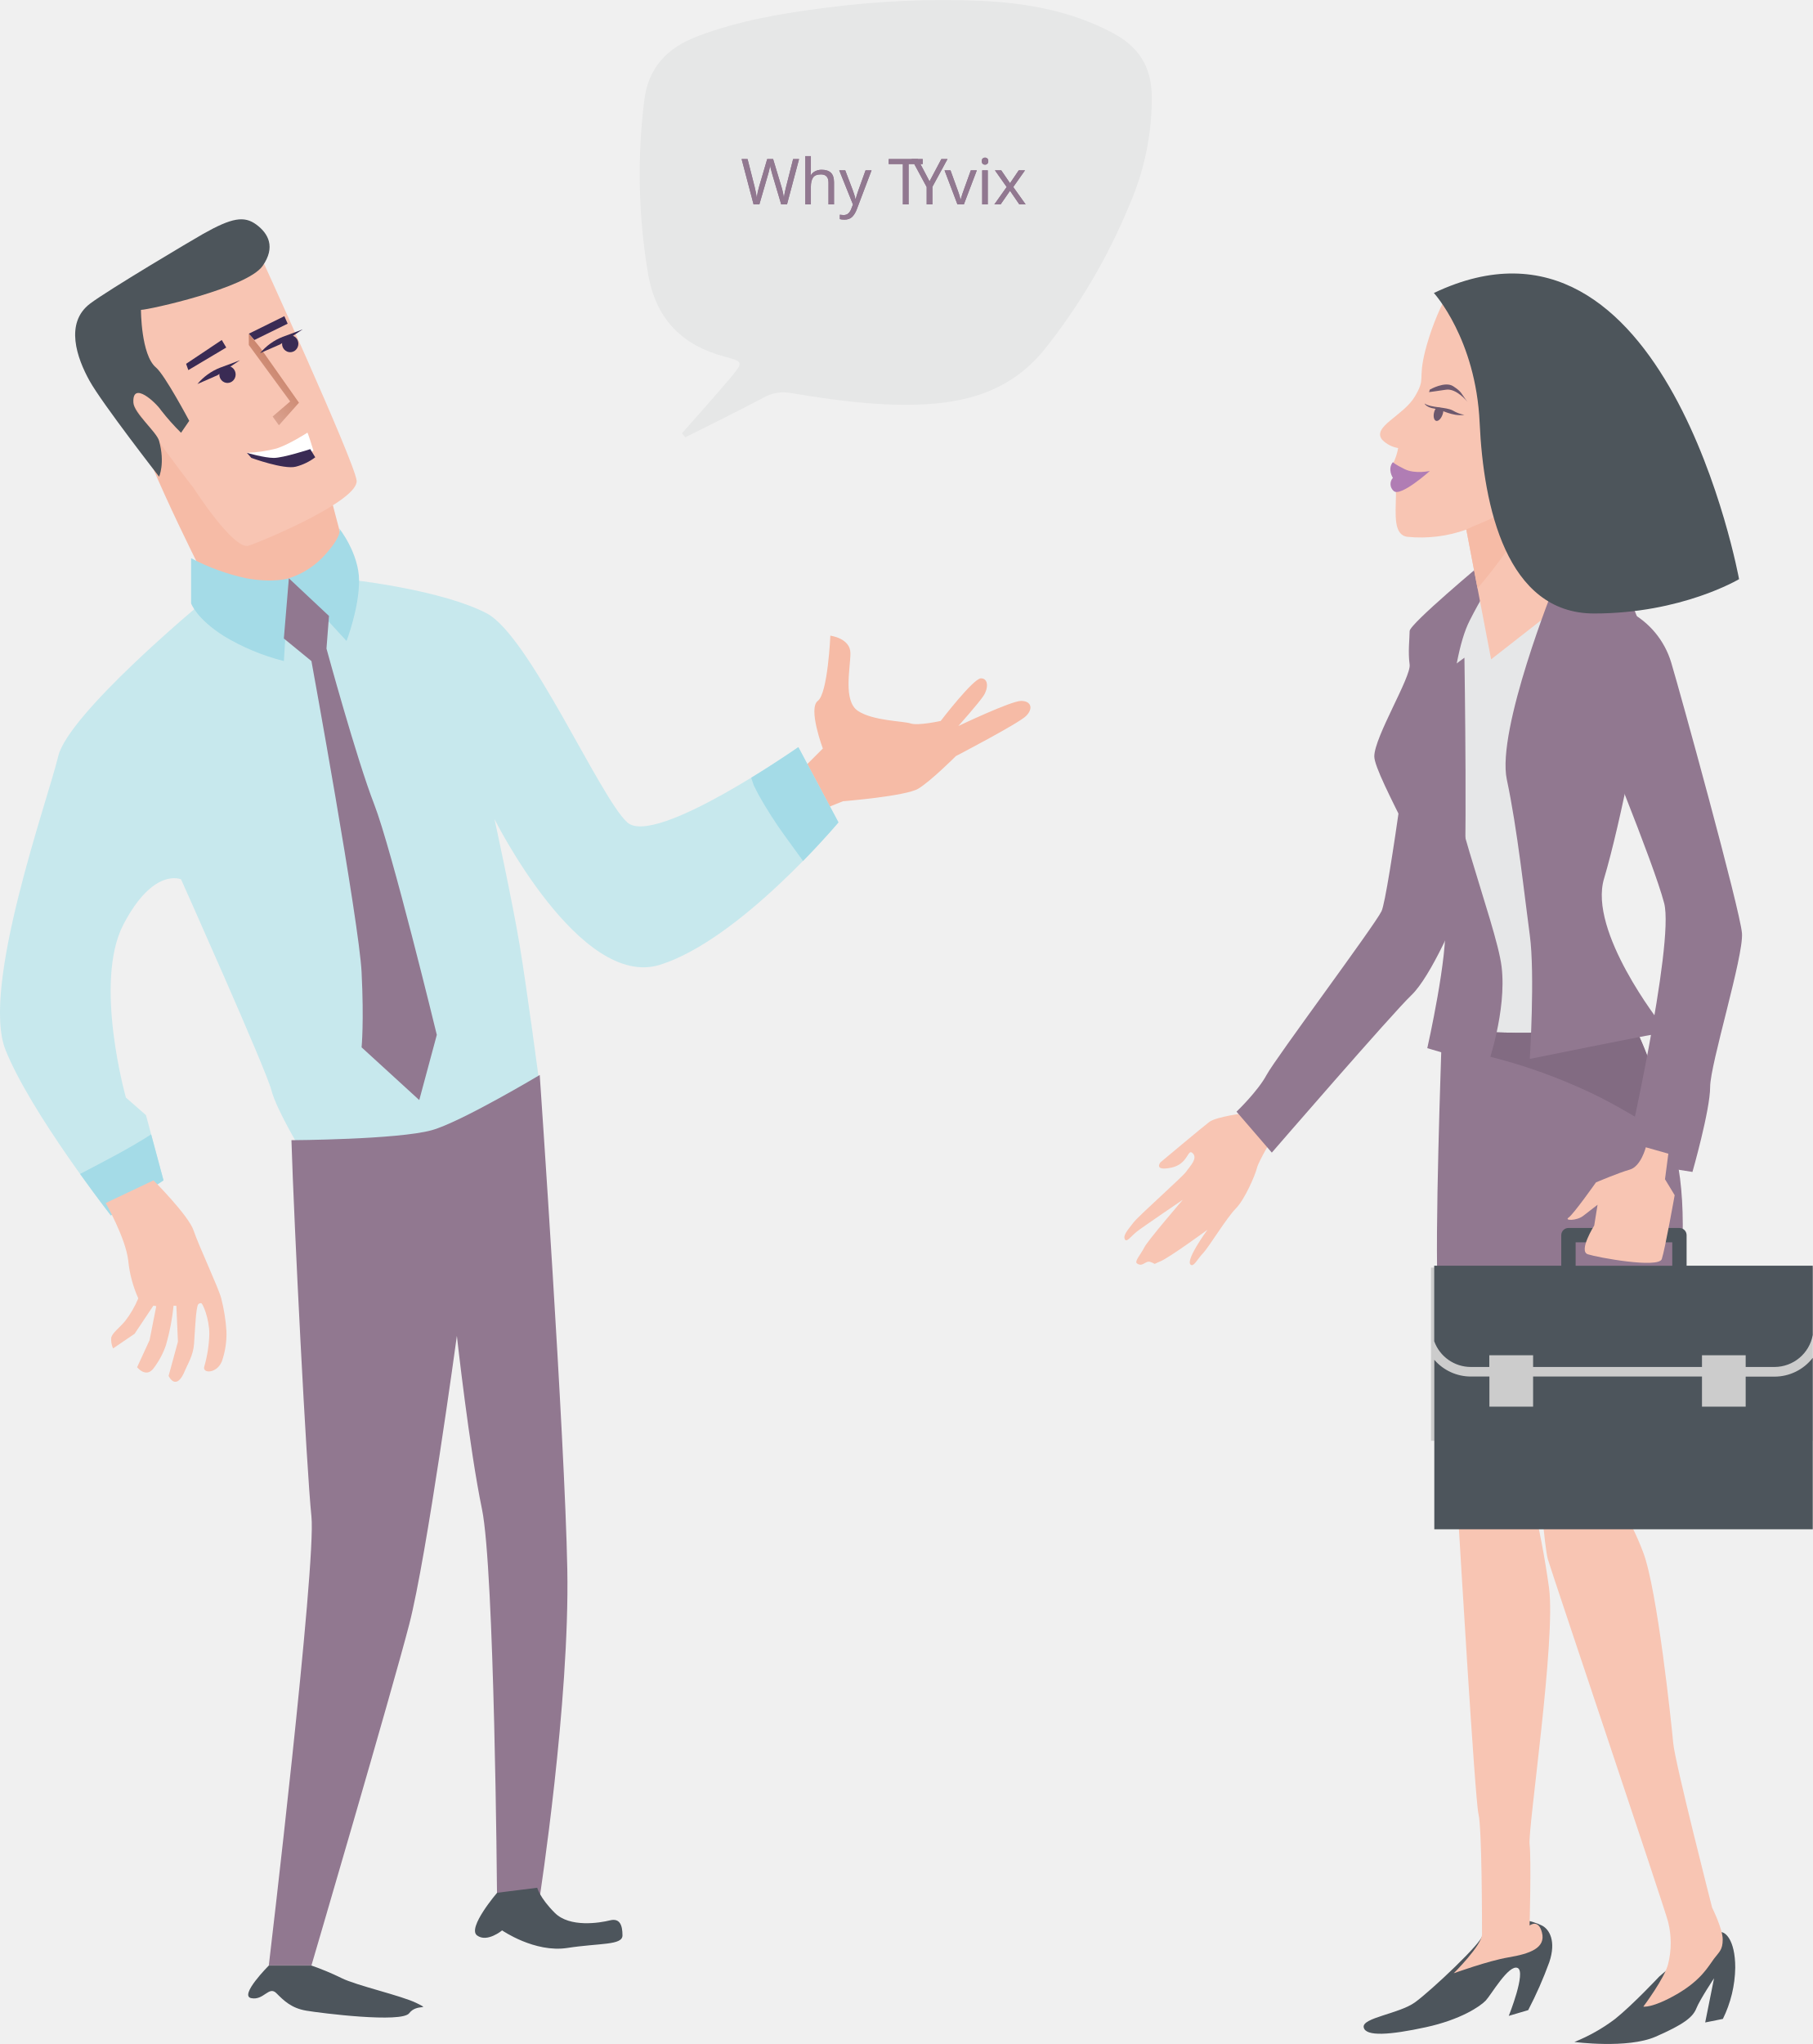
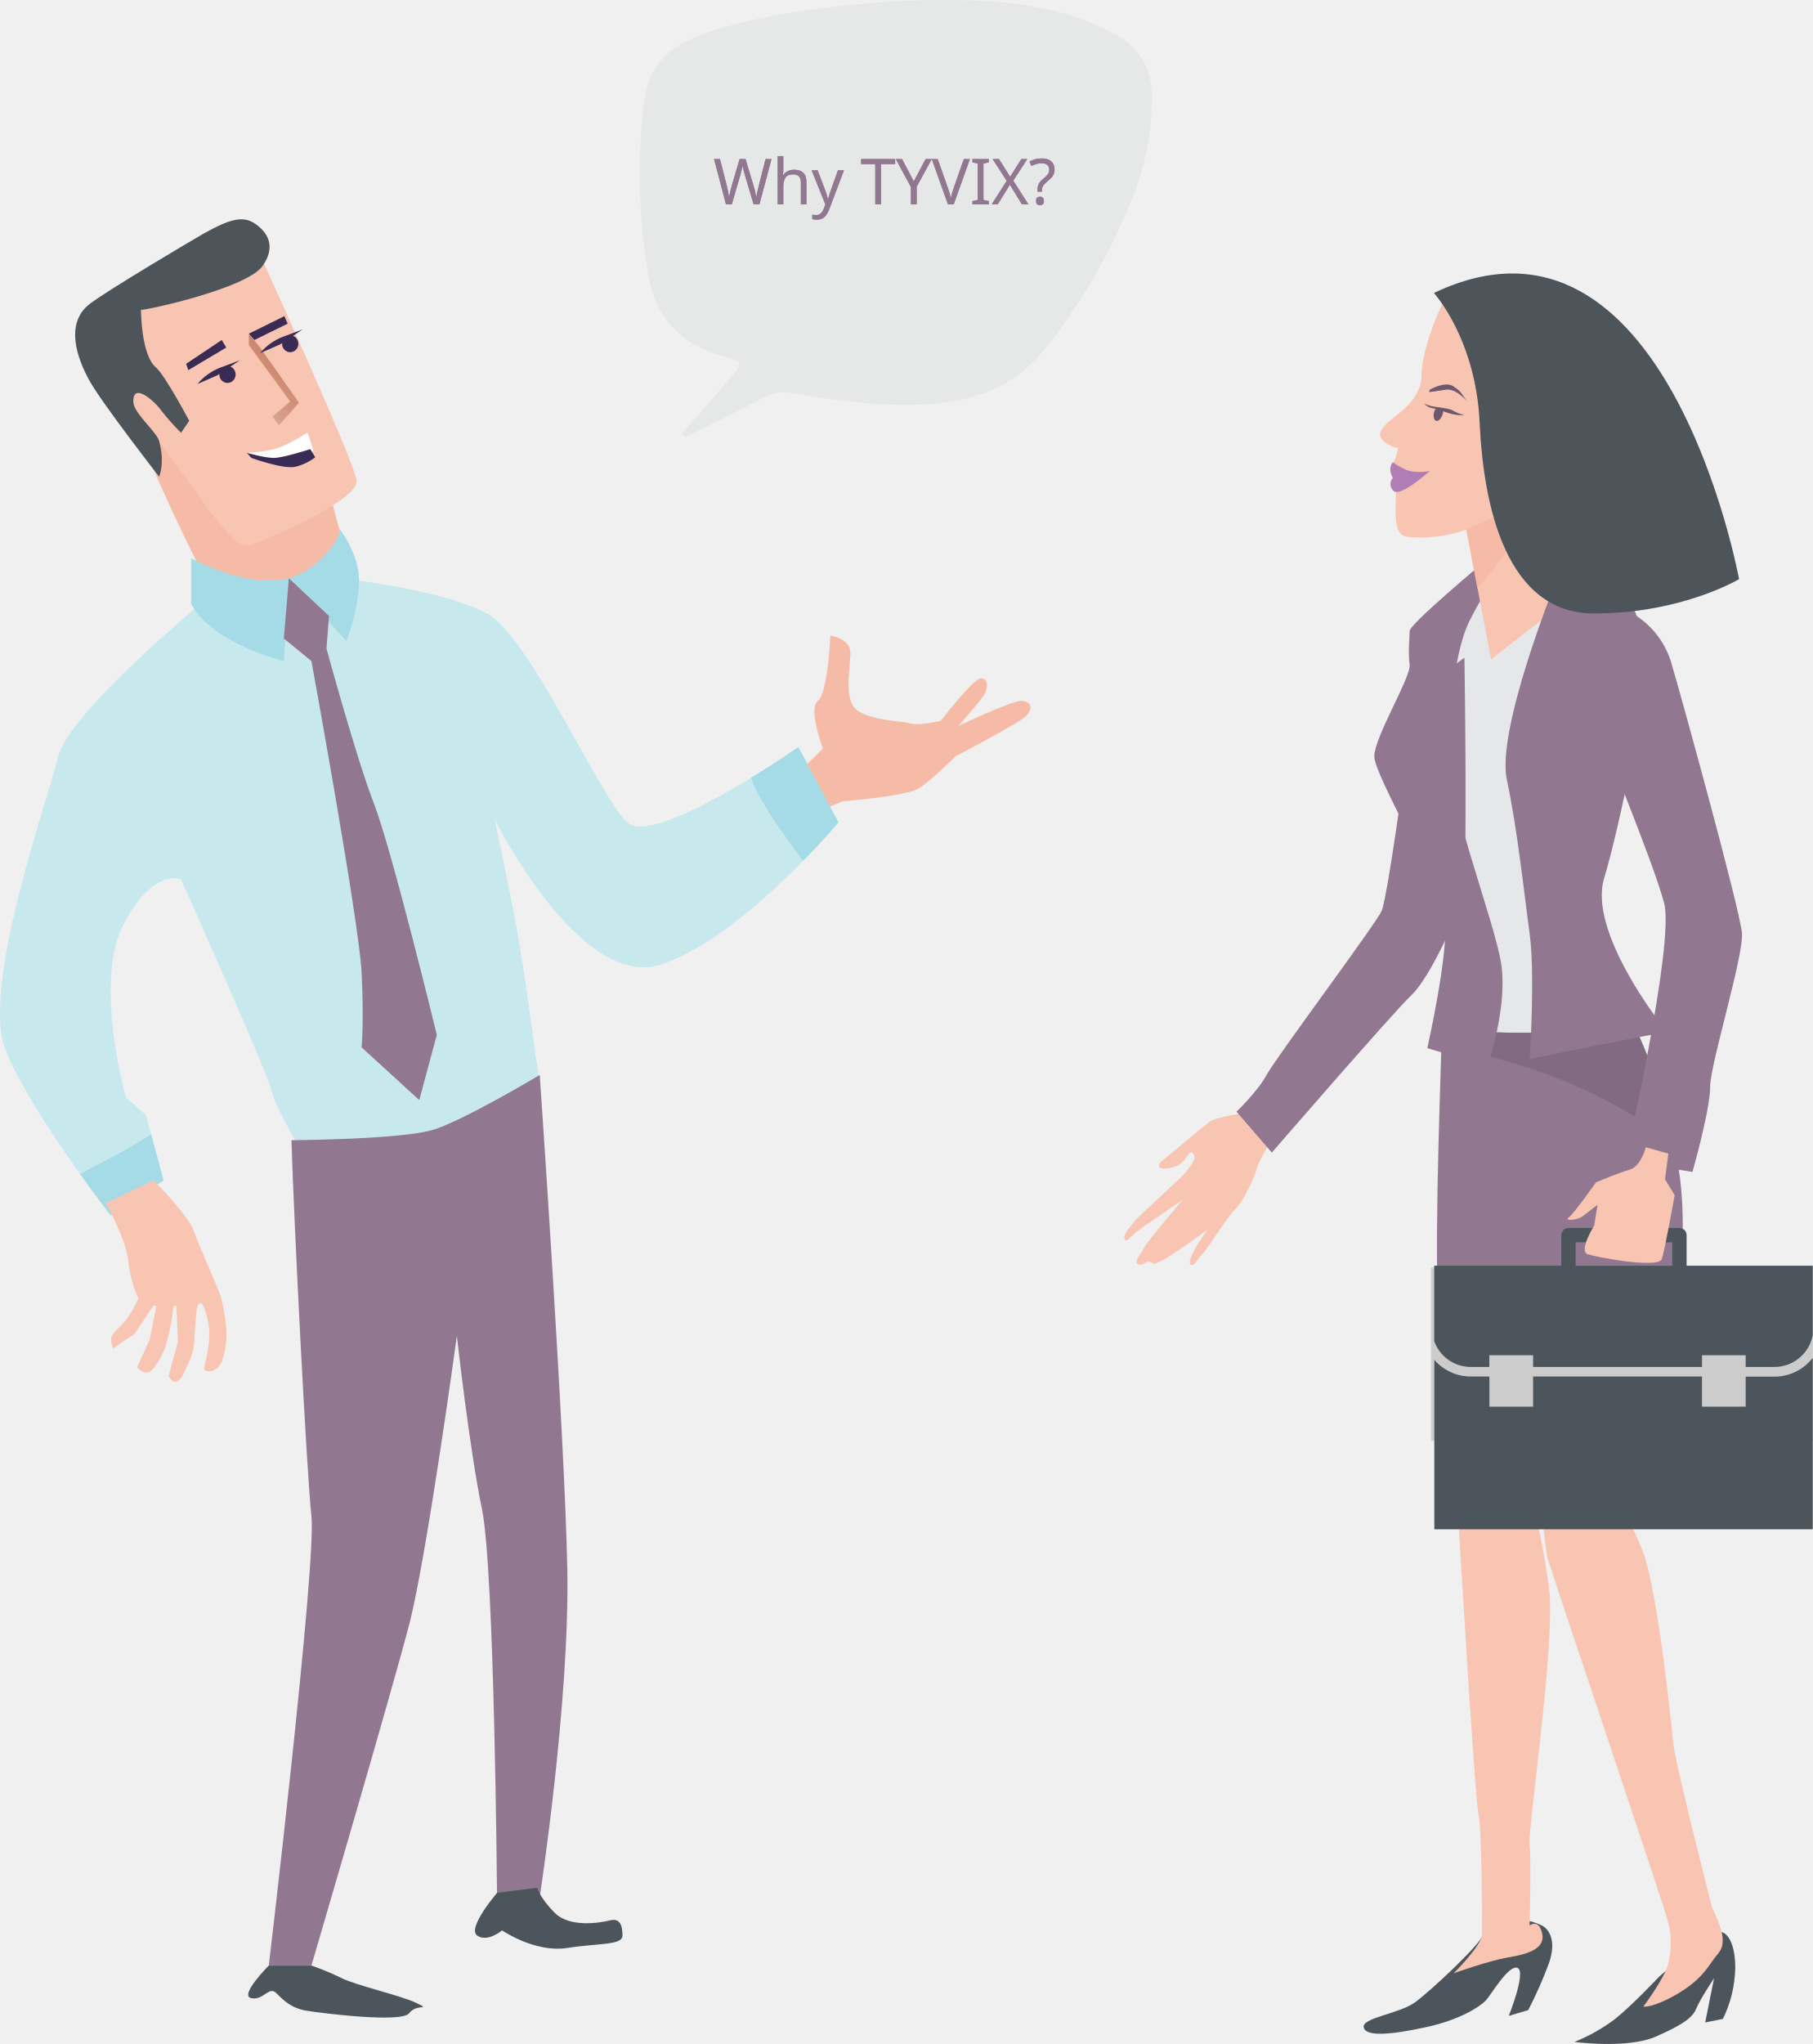
<svg xmlns="http://www.w3.org/2000/svg" id="Layer_1" data-name="Layer 1" viewBox="0 0 542.19 611.21">
  <defs>
-     <style>.cls-1{fill:#f8c5b3;}.cls-2{fill:#4d555c;}.cls-3{fill:#e6e7e8;}.cls-4{fill:#f6bba6;}.cls-5{fill:#c7e8ed;}.cls-6{fill:#a4dbe7;}.cls-7{fill:#4d555b;}.cls-8{fill:#3a2b54;}.cls-9{fill:url(#Skintone_5);}.cls-10{fill:#fff;}.cls-11,.cls-17{fill:#917890;}.cls-12{fill:#826b82;}.cls-13{fill:#b07db4;}.cls-14{fill:#6d586d;}.cls-15{fill:#ccc;}.cls-16{fill:#e6e7e7;}.cls-17{font-size:19px;font-family:Lintel;}.cls-18{letter-spacing:-1px;}</style>
+     <style>.cls-1{fill:#f8c5b3;}.cls-2{fill:#4d555c;}.cls-3{fill:#e6e7e8;}.cls-4{fill:#f6bba6;}.cls-5{fill:#c7e8ed;}.cls-6{fill:#a4dbe7;}.cls-7{fill:#4d555b;}.cls-8{fill:#3a2b54;}.cls-9{fill:url(#Skintone_5);}.cls-10{fill:#fff;}.cls-11,.cls-17{fill:#917890;}.cls-12{fill:#826b82;}.cls-13{fill:#b07db4;}.cls-14{fill:#6d586d;}.cls-15{fill:#ccc;}.cls-16{fill:#e6e7e7;}.cls-17{font-size:19px;font-family:Lintel;}</style>
    <linearGradient id="Skintone_5" x1="62.41" y1="128.87" x2="84.54" y2="108.24" gradientUnits="userSpaceOnUse">
      <stop offset="0" stop-color="#efb9aa" />
      <stop offset="0.47" stop-color="#dda795" />
      <stop offset="0.51" stop-color="#dca593" />
      <stop offset="1" stop-color="#c98269" />
    </linearGradient>
  </defs>
  <g id="people">
    <path class="cls-1" d="M716.41,433.92s-9,1.13-11.1,2.72-14.64,12.11-14.64,12.11-2.11,2.64,3.17,1.59,4.91-5.92,6.5-4.33-0.84,3.86-1.9,5.44-14.27,13.22-15.86,15.33-3.11,3.7-2.57,4.9,1.83-.83,3.63-2.25,13.75-9.52,13.75-9.52-10.48,12.16-11.54,14.27-3,4.17-2.2,4.76c1.68,1.27,2.54-.93,4-0.43,2.16,0.72.36,0.89,3-.17s14.11-9.45,14.11-9.45-7.32,9.93-4.76,10.58c0.81,0.21,1.9-2,3.48-3.63s7.09-10.65,9.74-13.29,5.82-10,6.34-12.16,5.29-10,5.29-10Z" transform="translate(-343.6 -101.16)" />
    <path class="cls-2" d="M786.9,679.86c0.53,1.72-15.33,16.63-20.09,20.06s-15.86,4.59-15.33,7.45,7.93,2.29,18.51,0,16.39-6.3,18-8,6.87-10.89,9.52-9.74-2.64,14.33-2.64,14.33l5.81-1.72A119,119,0,0,0,807,687.88c2.11-6.31,0-9.75-2.11-10.89a21.33,21.33,0,0,0-5.29-1.72Z" transform="translate(-343.6 -101.16)" />
    <path class="cls-2" d="M839.88,692.2s-7.93,8.46-13.22,12.69a52.74,52.74,0,0,1-12.16,6.87s15.86,2.11,24.32-1.59,11.1-5.82,12.16-8.46,5.29-9,5.29-9l-2.65,13.22,5.29-1.06a35.89,35.89,0,0,0,3.7-15.33c0-8.46-3.17-11.11-4.76-10.58a69.63,69.63,0,0,0-6.87,3.7Z" transform="translate(-343.6 -101.16)" />
    <path class="cls-3" d="M793.24,269.76s-19,23.79-19,36.48,2.12,51.81,2.65,53.4,8.46,31.19,7.93,33.84-3.7,25.91-3.7,25.91,35.42-1.06,38.07-1.58,10-2.12,10-2.12-18.5-54.46-14.28-83.53,5.82-37.54,5.82-37.54l-1.06-12.69s-3.7-4.23-5.29-5.29S793.24,269.76,793.24,269.76Z" transform="translate(-343.6 -101.16)" />
    <path class="cls-4" d="M581.46,333.24l8.25-8.25s-4.5-12-1.5-14.25,3.75-19.5,3.75-19.5,6,0.75,6,5.25-2.25,14.25,2.25,17.25,13.5,3,15.75,3.75,9-.75,9-0.75S634.72,304,637,304s2.25,3,.75,5.25-7.5,9-7.5,9,15.75-7.5,18.75-7.5,3.75,2.25,1.5,4.5-21,12-21,12-7.5,7.5-11.25,9.75-22.5,3.75-22.5,3.75l-7.5,3Z" transform="translate(-343.6 -101.16)" />
    <path class="cls-5" d="M403.76,281.59S364,314.59,361,327.34s-23.25,69-15.75,87.77,31.51,49.51,31.51,49.51l15.75-10.5-5.25-19.5-6-5.25s-9.75-34.5-.75-51.76,17.25-13.5,17.25-13.5,25.5,57,27,63,9.75,19.5,9.75,19.5l39.76-2.25L505,425.61s-3.75-28.51-6-42-7.5-37.51-7.5-37.51S517,397.16,541,389.66s53.37-42.59,53.37-42.59l-12-22.5s-42.9,30-51.16,22.5-29.22-55.73-42-62.48S451,274.83,451,274.83s-37.51,6-43.51,8.25" transform="translate(-343.6 -101.16)" />
    <path class="cls-6" d="M367.55,452.2c5.23,7.31,9.21,12.42,9.21,12.42l15.75-10.5-3.7-13.75C382,444.75,374.76,448.42,367.55,452.2Z" transform="translate(-343.6 -101.16)" />
    <path class="cls-6" d="M568.94,335.67l0.17,0.47,0.06,0.11q0.64,1.31,1.33,2.6a125.7,125.7,0,0,0,8,12.47c1.75,2.43,3.54,4.85,5.29,7.29,6.45-6.58,10.6-11.54,10.6-11.54l-12-22.5s-6.08,4.25-14.11,9.16C568.49,334.37,568.7,335,568.94,335.67Z" transform="translate(-343.6 -101.16)" />
    <path class="cls-4" d="M404.51,273.33s-24-47.26-21-51.76,13.5-9.75,16.5-9.75,21,4.5,22.5,6.75L442,247.83l3.75,14.25s-1.5,13.5-15,17.25S404.51,273.33,404.51,273.33Z" transform="translate(-343.6 -101.16)" />
    <path class="cls-1" d="M421,176.57s28.5,62.26,29.26,68.26-27.76,18-32.26,19.5-16.5-17.25-16.5-17.25-27.75-35.26-25.5-42,9.75-13.5,12-14.25,15.75-6.75,15.75-6.75Z" transform="translate(-343.6 -101.16)" />
    <path class="cls-7" d="M385.76,193.82c2.25,0,31.75-6.51,36.38-13.13,3.94-5.63,1.75-9.71-1.88-12.38s-7.31-2.06-15.94,2.81c-3.43,1.94-28.4,16.77-33.76,20.82-7.69,5.81-3.94,16.31-.19,23.07s20.82,28.69,20.82,28.69,1.83-4,0-10.69c-0.74-2.7-7.5-8.25-7.69-11.44-0.39-6.7,6.75,0,8.25,2.25a69.15,69.15,0,0,0,6,6.75L400.2,227s-7.28-13.72-9.94-15.94C385.76,207.32,385.76,193.82,385.76,193.82Z" transform="translate(-343.6 -101.16)" />
    <polygon class="cls-8" points="85.05 94.54 74.42 99.79 76.08 101.67 86.04 96.79 85.05 94.54" />
    <polygon class="cls-8" points="67.67 103.92 56.33 110.67 55.66 108.79 66.33 101.67 67.67 103.92" />
    <polygon class="cls-9" points="74.42 103.17 86.79 120.05 81.54 124.55 83.42 127.17 89.42 120.42 77.79 103.92 74.42 99.79 74.42 103.17" />
    <path class="cls-8" d="M421.39,206.76a16.79,16.79,0,0,1,6.75-4.87c4.13-1.5,6-2.25,6-2.25l-6.75,4.5Z" transform="translate(-343.6 -101.16)" />
    <ellipse class="cls-8" cx="86.8" cy="102.79" rx="2.44" ry="2.53" />
    <path class="cls-8" d="M402.64,216a16.8,16.8,0,0,1,6.75-4.88c4.13-1.5,6-2.25,6-2.25l-6.75,4.5Z" transform="translate(-343.6 -101.16)" />
    <ellipse class="cls-8" cx="68.04" cy="111.98" rx="2.44" ry="2.53" />
    <path class="cls-10" d="M435.49,230.57s-5.51,3.56-9.19,4.7a40.76,40.76,0,0,1-8.85,1.3s0.46,0.23,1.21.58c2.36,1.09,7.57,3.31,10,2.82,3.17-.65,8.69-4.05,8.69-4.05S435.49,229.76,435.49,230.57Z" transform="translate(-343.6 -101.16)" />
    <path class="cls-8" d="M418.77,238.08s9.75,3.56,13.31,2.63a16.37,16.37,0,0,0,5.81-2.81l-1.5-2.44s-8.06,2.63-10.88,2.63-8.06-1.52-8.06-1.52Z" transform="translate(-343.6 -101.16)" />
    <path class="cls-6" d="M400.76,268.08a64.16,64.16,0,0,0,16.5,6c8.25,1.5,12.75,0,12.75,0l-1.5,24.75a65.78,65.78,0,0,1-18-7.5c-8.25-5.25-9.75-9.75-9.75-9.75v-13.5Z" transform="translate(-343.6 -101.16)" />
    <path class="cls-6" d="M445,259.08s1.5,1.5-3.75,7.5a24.53,24.53,0,0,1-11.25,7.5l17.25,18.75s3.75-9.75,3.75-18S445,259.08,445,259.08Z" transform="translate(-343.6 -101.16)" />
    <path class="cls-11" d="M430,274.09l-1.5,18,8.25,6.75s14.25,78,15,93,0,22.5,0,22.5L469,430.11l5.25-19.5s-13.5-55.51-18.75-69-14.25-46.51-14.25-46.51l0.75-9.75Z" transform="translate(-343.6 -101.16)" />
    <path class="cls-11" d="M430.77,442.11s31.87-.17,42-3c8.73-2.44,32.26-16.5,32.26-16.5s7.5,108,8.25,147.78S505,668.65,505,668.65l-12.75-1.5s-0.75-96.77-4.5-114.77-7.5-51.76-7.5-51.76-9,66-14.25,86.27-29.25,102-29.25,102H424s14.25-120,12.75-134.27S431.52,466.87,430.77,442.11Z" transform="translate(-343.6 -101.16)" />
    <path class="cls-2" d="M424,688.91s-9,9-5.25,9.75,5.25-3.75,7.5-1.5,4.5,4.5,9,5.25,28.5,3.75,30.75.75,6.75-.75,2.25-3-18-5.25-22.5-7.5a78.2,78.2,0,0,0-9-3.75H424Z" transform="translate(-343.6 -101.16)" />
    <path class="cls-2" d="M492.28,667.15s-9,10.5-6,12.75,7.5-1.5,7.5-1.5,9.75,6.75,19.5,5.25,16.5-.75,16.5-3.75-0.75-5.25-3.75-4.5-12,2.25-16.5-2.25-5.25-7.5-5.25-7.5Z" transform="translate(-343.6 -101.16)" />
    <path class="cls-1" d="M389.51,454.12s10.5,10.5,12,15,7.5,17.25,8.25,20.25a52.49,52.49,0,0,1,1.57,9.85,25,25,0,0,1-1.36,9c-1.5,3.75-6,3.75-5.25,1.5a38.48,38.48,0,0,0,1.49-9.69c0-4.6-2-9.22-2.45-9.19a1.09,1.09,0,0,0-.89.36c-0.67,1.1-.88,6.74-1.23,11.81-0.24,3.51-2.08,6.4-2.61,7.73-2.71,6.87-5,1.85-5,1.85l2.79-10.24-0.47-10.71-0.83-.05a67.82,67.82,0,0,1-2.25,11.7,24.56,24.56,0,0,1-3.75,7.05c-2.25,3-4.91-.34-4.91-0.34l3.73-8.11,2-10.16-0.86-.15L383.85,500l-6.43,4.38a6.55,6.55,0,0,1-.56-3.17c0.3-1.47,2.34-2.86,4.1-4.94a29.12,29.12,0,0,0,4-6.87,36.5,36.5,0,0,1-3-11.25c-0.75-6.75-6.75-17.25-6.75-17.25Z" transform="translate(-343.6 -101.16)" />
    <path class="cls-1" d="M803.93,543.11s1.58,20.62,2.64,24.32,34.89,104.15,35.95,108.38a25.74,25.74,0,0,1,0,12.69c-1.06,4.23-7.4,12.69-7.4,12.69s2.65,0.53,10-3.7,9.52-8.46,11.1-10.57,2.64-2.64,2.64-5.82-3.17-9.52-3.17-9.52-11.1-43.35-11.63-49.17-4.76-46-9-57.1-7.4-13.75-7.4-13.75V538.88Z" transform="translate(-343.6 -101.16)" />
    <path class="cls-1" d="M780,534.11s-2.12,12.16-1.06,17.45A44.25,44.25,0,0,1,780,559s4.76,80.36,5.81,84.59,1.06,32.78,1.06,36-8.46,11.63-8.46,11.63,10.31-3.74,16.39-4.76c6.34-1.06,11.2-2.79,10-7.4-1.06-4.23-3.7-2.12-3.7-2.12s0.53-19.56,0-24.32,7.93-61.33,5.81-76.66a264.26,264.26,0,0,0-5.29-27.49l0.53-20.09Z" transform="translate(-343.6 -101.16)" />
    <path class="cls-11" d="M774.74,413.57c0,1.59-2.11,57.63-1.06,74.54s2.64,51.28,2.64,51.28l61.33-3.17s14.27-57.63,7.4-88.82-13.75-41.24-13.75-41.24-25.91,3.17-28.55,3.7-25.38-.53-25.38-0.53Z" transform="translate(-343.6 -101.16)" />
    <path class="cls-12" d="M822.42,429.41a176.2,176.2,0,0,1,21.51,13.09c-6.48-27.35-12.62-36.34-12.62-36.34s-25.91,3.17-28.55,3.7-25.38-.53-25.38-0.53l-2.64,4.23c0,0.08,0,.29,0,0.62A163.68,163.68,0,0,1,822.42,429.41Z" transform="translate(-343.6 -101.16)" />
    <path class="cls-11" d="M766.81,308.8s-7.93,60.56-10,64.84-31.72,44-34.37,48.94-9,11-9,11L724,445.82s36-41.6,41.77-47.1S779.5,374.86,781.08,370s0.53-72.18.53-72.18Z" transform="translate(-343.6 -101.16)" />
    <path class="cls-11" d="M787.43,269.24s-22.21,18.5-22.21,20.62-0.53,6.34,0,10-10.57,21.68-10.57,27.49,20.09,39.12,21.14,49.17-5.29,38.07-5.29,38.07l18,5.29s5.82-16.39,4.23-29.61-18.5-54.46-16.39-70.84S780,293,783.2,286.68s6.87-12.16,6.87-12.16Z" transform="translate(-343.6 -101.16)" />
    <path class="cls-1" d="M776.38,189.31a77.78,77.78,0,0,0-6.5,16.74c-2.28,9.13.29,8-3.13,13.73s-13,9.05-9.69,12.93a8.6,8.6,0,0,0,4.73,2.43,17.39,17.39,0,0,1-1.58,4.74c-1.12,2.29,1,6.29.92,9.35-0.11,5.89-.78,11.93,3.46,12.46a40.41,40.41,0,0,0,17.58-2.17l7.42,38.8,25.59-20s-5.71-1.14-12.55-24S788.93,193.88,776.38,189.31Z" transform="translate(-343.6 -101.16)" />
    <path class="cls-4" d="M785.53,277.1c0.66-.8,1.34-1.59,2-2.4,0.9-1.12,1.79-2.23,2.68-3.36l0.19-.25,1.25-1.66c1.36-1.82,2.7-3.65,4-5.52s2.39-3.51,3.44-5.35c0.23-.41.46-0.82,0.68-1.24a11.34,11.34,0,0,1,2.47-4.32c-0.3-1-.6-2.08-0.91-3.17a101.21,101.21,0,0,1-17.1,8.71c-0.92.44-1.86,0.85-2.8,1.24l0.75-.27Z" transform="translate(-343.6 -101.16)" />
    <path class="cls-13" d="M760.21,239.35s0.44,0.6,3.55,2.11,7.51,0.53,7.51.53-8.74,7.86-10.81,6a2.76,2.76,0,0,1-.25-3.94S758.49,241.46,760.21,239.35Z" transform="translate(-343.6 -101.16)" />
    <path class="cls-14" d="M771.26,217.66s4.56-2.62,7-1c2.67,1.75,2.21,2,4.23,4.62,0,0-3.27-4.07-6.4-3.59s-5.06.72-5.06,0.72Z" transform="translate(-343.6 -101.16)" />
    <path class="cls-14" d="M775.11,225c-0.42,1.33-1.33,2.23-2,2s-0.92-1.48-.5-2.81,1.13-1.29,1.83-1.07S775.53,223.69,775.11,225Z" transform="translate(-343.6 -101.16)" />
    <path class="cls-14" d="M769.73,221.84c-0.19-.13.45,1.17,2.86,1.5s5.27,2.4,9,1.88a10.53,10.53,0,0,1-3.45-1.3C776.16,222.82,771.62,223.14,769.73,221.84Z" transform="translate(-343.6 -101.16)" />
    <path class="cls-11" d="M808.57,276.11s-17.45,43.35-14.28,58.16,5.29,34.89,6.87,46.53,0,37,0,37,33.83-6.87,37.54-7.4,1.59-3.17,1.59-3.17-21.68-27.49-16.92-43.35,12.69-55,12.69-65.56-8.3-24-8.3-24Z" transform="translate(-343.6 -101.16)" />
    <path class="cls-11" d="M830.78,284a25.41,25.41,0,0,1,12.69,15.33c2.66,8.84,20.62,74,21.15,80.89s-9.52,39.12-9.52,46-5.29,25.38-5.29,25.38l-20.09-3.17s14.8-65,11.63-77.19-20.62-54.45-20.62-54.45-3.17-25.38,7.4-31.72" transform="translate(-343.6 -101.16)" />
    <rect class="cls-15" x="428.02" y="379.04" width="114.18" height="51.8" />
    <g id="Layer_8" data-name="Layer 8">
      <path class="cls-2" d="M802.15,506.41v3.51h50.51v-3.51h13.07v3.51h8.62a11.65,11.65,0,0,0,11.44-9.55V479.63H848.06v-9.12a2.15,2.15,0,0,0-2.15-2.15H812.72a2.15,2.15,0,0,0-2.15,2.15v9.12h-38v22.59a11.65,11.65,0,0,0,10.94,7.7h5.54v-3.51h13.07Zm12.72-33.76h28.9v7h-28.9v-7Zm50.86,49.16v-9h8.62a14.48,14.48,0,0,0,11.44-5.62v51.27H772.6V507.78a14.46,14.46,0,0,0,10.94,5h5.54v9h13.07v-9h50.51v9h13.07Z" transform="translate(-343.6 -101.16)" />
    </g>
    <path class="cls-1" d="M835.86,444.23s-1.44,5.73-4.81,6.68-10.1,3.82-10.1,3.82-6.74,9.55-8.18,10.51,2.4,1,4.33-.48,4.33-3.35,4.33-3.35l-1,6.21s-4.81,7.64-1.92,8.6,21.17,4.3,22.13,1.43,3.85-19.1,3.85-19.1l-2.89-4.77,1-7.64Z" transform="translate(-343.6 -101.16)" />
    <path class="cls-7" d="M772.47,188.77s12.55,13.69,13.69,38.79,8,57.05,34.23,57.05,43.36-10.27,43.36-10.27S842.07,155.68,772.47,188.77Z" transform="translate(-343.6 -101.16)" />
  </g>
  <path class="cls-16" d="M547.58,230.71c4.89-5.58,9.89-11.07,14.65-16.76,3.72-4.45,3.62-4.68-1.76-6.1-12.85-3.4-20.62-11.19-23-24.6a179.17,179.17,0,0,1-1.22-51.7c1.15-10.15,6.82-16.08,16.07-19.58,12.43-4.7,25.38-6.87,38.43-8.51a270.7,270.7,0,0,1,45.84-2.07c13.9,0.62,27.45,3,39.94,9.68,7.58,4.07,11.43,9.89,11.57,18.8a79.65,79.65,0,0,1-6.67,32.53,177.52,177.52,0,0,1-25.49,43.33c-10,12.3-23.22,16-38.06,16.42-12.71.38-25.24-1.39-37.72-3.46a12,12,0,0,0-8.11,1.33c-7.76,4.11-15.66,8-23.5,11.91Z" transform="translate(-343.6 -101.16)" />
-   <text class="cls-17" transform="translate(221.58 61.12)">Why T<tspan class="cls-18" x="51.07" y="0">Y</tspan>
-     <tspan x="60.93" y="0">vix</tspan>
-   </text>
-   <text class="cls-17" transform="translate(221.58 61.12)">Why T<tspan class="cls-18" x="51.07" y="0">Y</tspan>
-     <tspan x="60.93" y="0">vix</tspan>
-   </text>
+   <text class="cls-17" transform="translate(213.33 61.12)">Why TYVIX?</text>
+   <text class="cls-17" transform="translate(213.33 61.12)">Why TYVIX?</text>
</svg>
